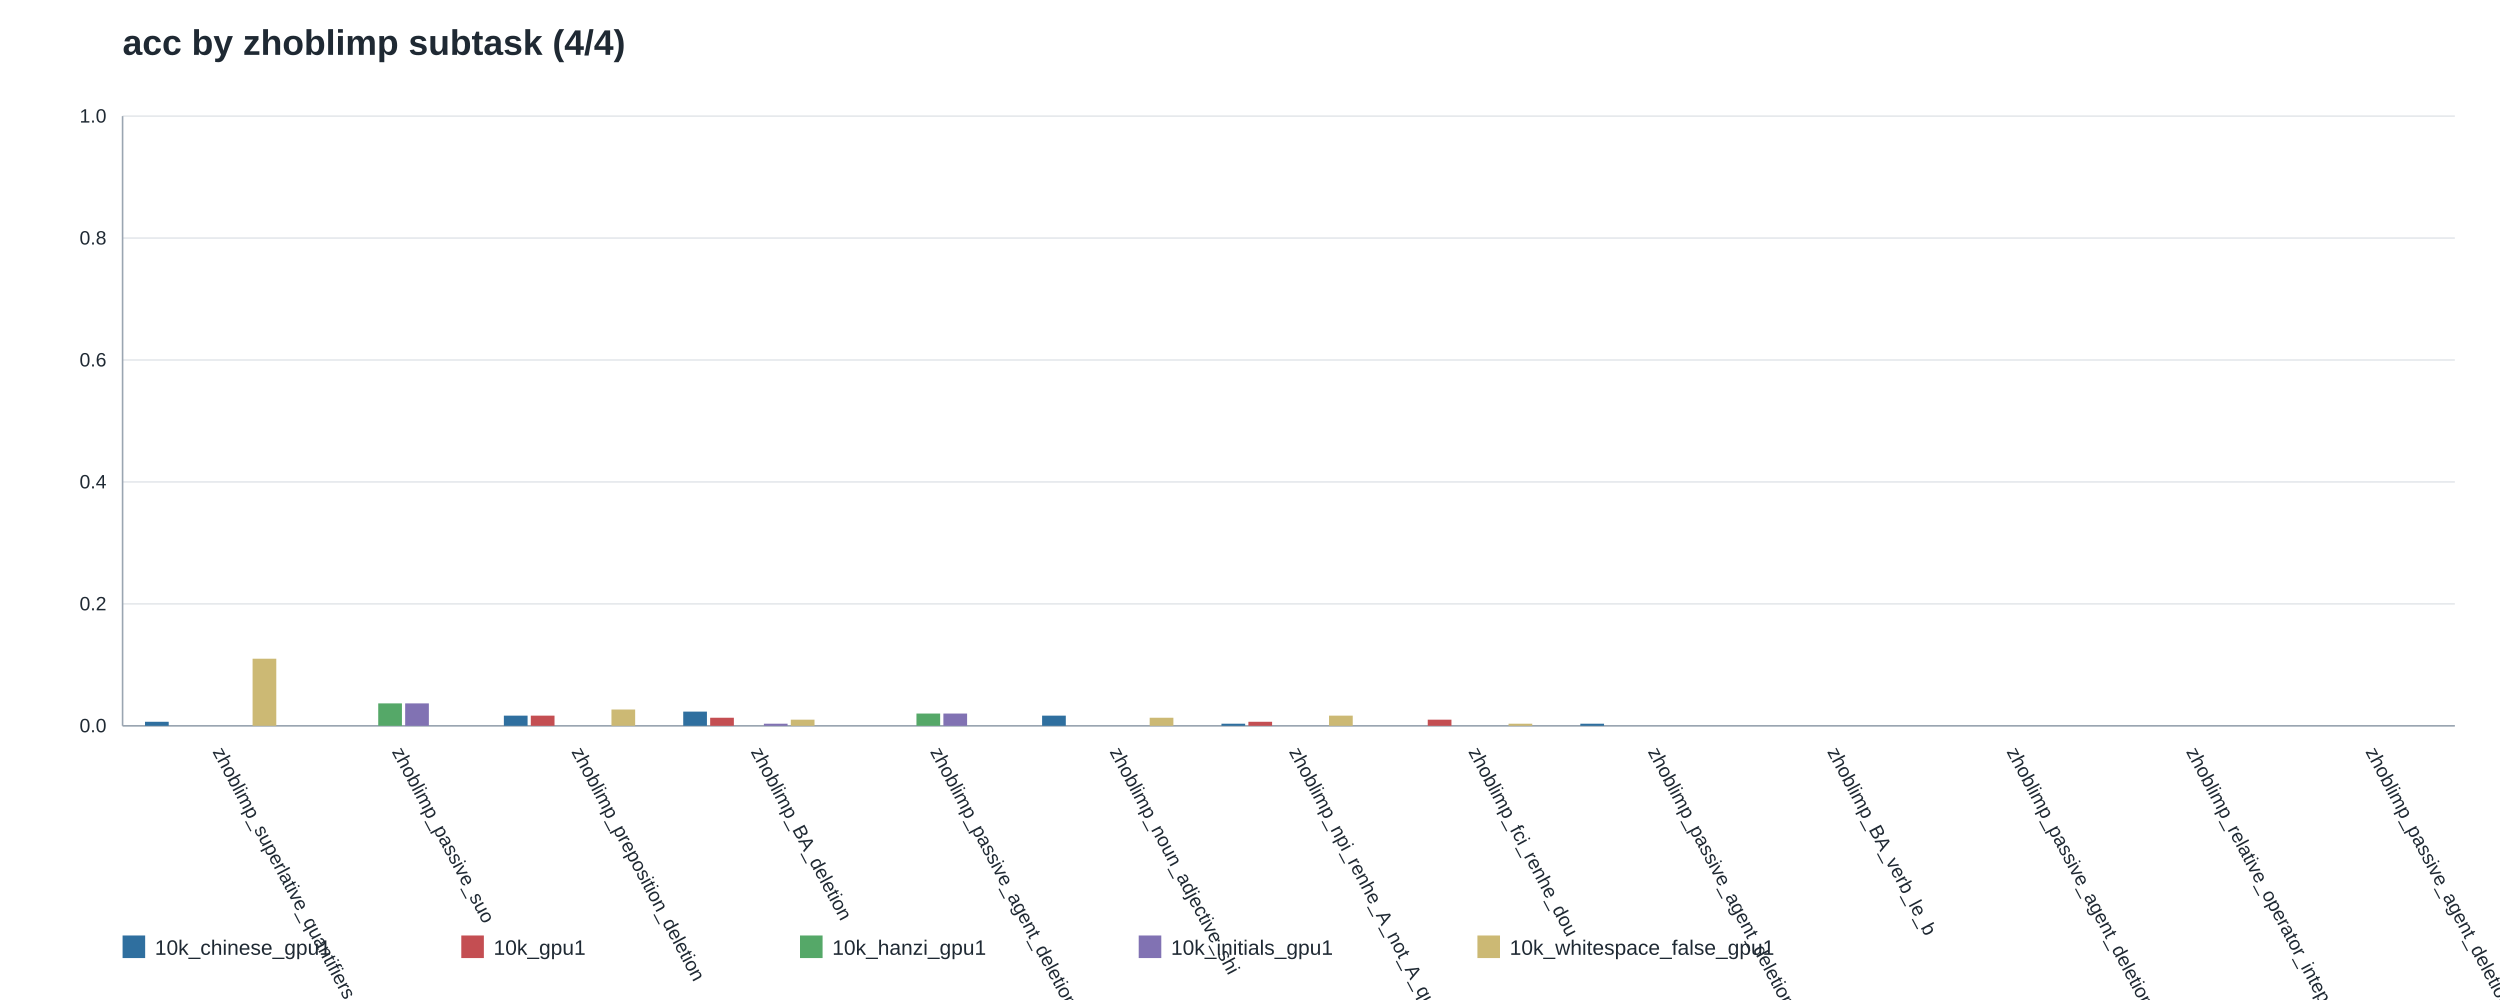
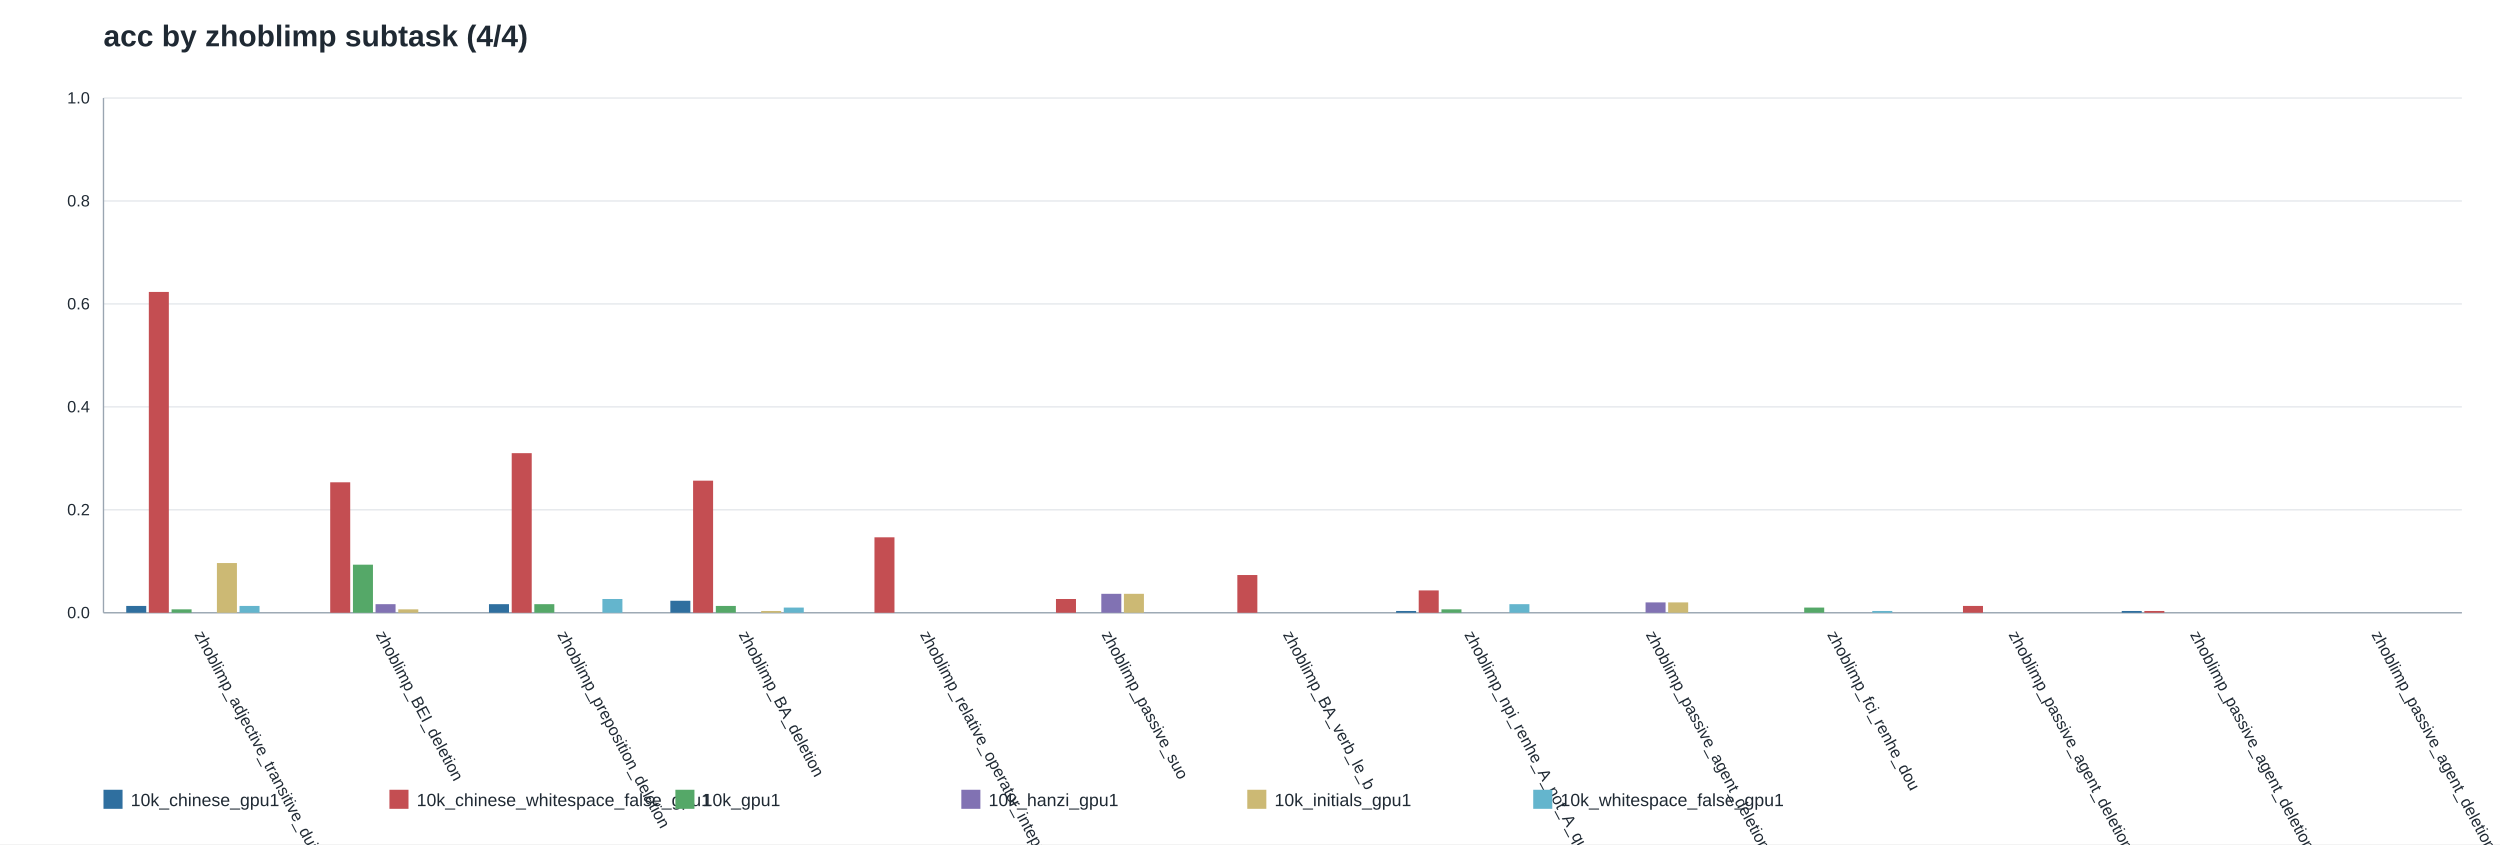
- <svg xmlns="http://www.w3.org/2000/svg" width="1550" height="620" viewBox="0 0 1550 620">
+ <svg xmlns="http://www.w3.org/2000/svg" width="1836" height="620" viewBox="0 0 1836 620">
  <style>text{font-family:Arial,sans-serif;fill:#1f2933}.axis{stroke:#9aa5b1;stroke-width:1}.grid{stroke:#e4e7eb;stroke-width:1}.label{font-size:12px}.title{font-size:22px;font-weight:700}.legend{font-size:13px}</style>
-   <rect width="1550" height="620" fill="#ffffff" />
+   <rect width="1836" height="620" fill="#ffffff" />
  <text x="76" y="34" class="title">acc by zhoblimp subtask (4/4)</text>
-   <line x1="76" y1="450.0" x2="1522" y2="450.0" class="grid" />
+   <line x1="76" y1="450.0" x2="1808" y2="450.0" class="grid" />
  <text x="66" y="454.0" text-anchor="end" class="label">0.0</text>
-   <line x1="76" y1="374.4" x2="1522" y2="374.4" class="grid" />
+   <line x1="76" y1="374.4" x2="1808" y2="374.4" class="grid" />
  <text x="66" y="378.4" text-anchor="end" class="label">0.2</text>
-   <line x1="76" y1="298.8" x2="1522" y2="298.8" class="grid" />
+   <line x1="76" y1="298.8" x2="1808" y2="298.8" class="grid" />
  <text x="66" y="302.8" text-anchor="end" class="label">0.4</text>
-   <line x1="76" y1="223.2" x2="1522" y2="223.2" class="grid" />
+   <line x1="76" y1="223.2" x2="1808" y2="223.2" class="grid" />
  <text x="66" y="227.2" text-anchor="end" class="label">0.6</text>
-   <line x1="76" y1="147.6" x2="1522" y2="147.6" class="grid" />
+   <line x1="76" y1="147.6" x2="1808" y2="147.6" class="grid" />
  <text x="66" y="151.6" text-anchor="end" class="label">0.8</text>
-   <line x1="76" y1="72.0" x2="1522" y2="72.0" class="grid" />
+   <line x1="76" y1="72.0" x2="1808" y2="72.0" class="grid" />
  <text x="66" y="76.0" text-anchor="end" class="label">1.0</text>
  <line x1="76" y1="72" x2="76" y2="450" class="axis" />
-   <line x1="76" y1="450" x2="1522" y2="450" class="axis" />
-   <rect x="89.9" y="447.5" width="14.7" height="2.5" fill="#2f6f9f" />
-   <rect x="106.6" y="450.0" width="14.7" height="0.0" fill="#c44e52" />
-   <rect x="123.3" y="450.0" width="14.7" height="0.0" fill="#55a868" />
-   <rect x="140.0" y="450.0" width="14.7" height="0.0" fill="#8172b3" />
-   <rect x="156.6" y="408.4" width="14.7" height="41.6" fill="#ccb974" />
-   <text x="131.6" y="466" transform="rotate(62 131.6 466)" class="label">zhoblimp_superlative_quantifiers_2</text>
-   <rect x="201.1" y="450.0" width="14.7" height="0.0" fill="#2f6f9f" />
-   <rect x="217.8" y="450.0" width="14.7" height="0.0" fill="#c44e52" />
-   <rect x="234.5" y="436.1" width="14.7" height="13.9" fill="#55a868" />
-   <rect x="251.2" y="436.1" width="14.7" height="13.9" fill="#8172b3" />
-   <rect x="267.9" y="450.0" width="14.7" height="0.0" fill="#ccb974" />
-   <text x="242.8" y="466" transform="rotate(62 242.8 466)" class="label">zhoblimp_passive_suo</text>
-   <rect x="312.4" y="443.7" width="14.7" height="6.3" fill="#2f6f9f" />
-   <rect x="329.1" y="443.7" width="14.7" height="6.3" fill="#c44e52" />
-   <rect x="345.7" y="450.0" width="14.7" height="0.0" fill="#55a868" />
-   <rect x="362.4" y="450.0" width="14.7" height="0.0" fill="#8172b3" />
-   <rect x="379.1" y="439.9" width="14.7" height="10.1" fill="#ccb974" />
-   <text x="354.1" y="466" transform="rotate(62 354.1 466)" class="label">zhoblimp_preposition_deletion</text>
-   <rect x="423.6" y="441.2" width="14.7" height="8.8" fill="#2f6f9f" />
-   <rect x="440.3" y="445.0" width="14.7" height="5.0" fill="#c44e52" />
-   <rect x="457.0" y="450.0" width="14.7" height="0.0" fill="#55a868" />
-   <rect x="473.6" y="448.7" width="14.7" height="1.3" fill="#8172b3" />
-   <rect x="490.3" y="446.2" width="14.7" height="3.8" fill="#ccb974" />
-   <text x="465.3" y="466" transform="rotate(62 465.3 466)" class="label">zhoblimp_BA_deletion</text>
-   <rect x="534.8" y="450.0" width="14.7" height="0.0" fill="#2f6f9f" />
-   <rect x="551.5" y="450.0" width="14.7" height="0.0" fill="#c44e52" />
-   <rect x="568.2" y="442.4" width="14.7" height="7.6" fill="#55a868" />
-   <rect x="584.9" y="442.4" width="14.7" height="7.6" fill="#8172b3" />
-   <rect x="601.6" y="450.0" width="14.7" height="0.0" fill="#ccb974" />
-   <text x="576.5" y="466" transform="rotate(62 576.5 466)" class="label">zhoblimp_passive_agent_deletion_l...</text>
-   <rect x="646.1" y="443.7" width="14.7" height="6.3" fill="#2f6f9f" />
-   <rect x="662.7" y="450.0" width="14.7" height="0.0" fill="#c44e52" />
-   <rect x="679.4" y="450.0" width="14.7" height="0.0" fill="#55a868" />
-   <rect x="696.1" y="450.0" width="14.7" height="0.0" fill="#8172b3" />
-   <rect x="712.8" y="445.0" width="14.7" height="5.0" fill="#ccb974" />
-   <text x="687.8" y="466" transform="rotate(62 687.8 466)" class="label">zhoblimp_noun_adjective_shi</text>
-   <rect x="757.3" y="448.7" width="14.7" height="1.3" fill="#2f6f9f" />
-   <rect x="774.0" y="447.5" width="14.7" height="2.5" fill="#c44e52" />
-   <rect x="790.7" y="450.0" width="14.7" height="0.0" fill="#55a868" />
-   <rect x="807.3" y="450.0" width="14.7" height="0.0" fill="#8172b3" />
-   <rect x="824.0" y="443.7" width="14.7" height="6.3" fill="#ccb974" />
-   <text x="799.0" y="466" transform="rotate(62 799.0 466)" class="label">zhoblimp_npi_renhe_A_not_A_questi...</text>
-   <rect x="868.5" y="450.0" width="14.7" height="0.0" fill="#2f6f9f" />
-   <rect x="885.2" y="446.2" width="14.7" height="3.8" fill="#c44e52" />
-   <rect x="901.9" y="450.0" width="14.7" height="0.0" fill="#55a868" />
-   <rect x="918.6" y="450.0" width="14.7" height="0.0" fill="#8172b3" />
-   <rect x="935.3" y="448.7" width="14.7" height="1.3" fill="#ccb974" />
-   <text x="910.2" y="466" transform="rotate(62 910.2 466)" class="label">zhoblimp_fci_renhe_dou</text>
-   <rect x="979.8" y="448.7" width="14.7" height="1.3" fill="#2f6f9f" />
-   <rect x="996.4" y="450.0" width="14.7" height="0.0" fill="#c44e52" />
-   <rect x="1013.1" y="450.0" width="14.7" height="0.0" fill="#55a868" />
-   <rect x="1029.8" y="450.0" width="14.7" height="0.0" fill="#8172b3" />
-   <rect x="1046.5" y="450.0" width="14.7" height="0.0" fill="#ccb974" />
-   <text x="1021.5" y="466" transform="rotate(62 1021.5 466)" class="label">zhoblimp_passive_agent_deletion_s...</text>
-   <rect x="1091.0" y="450.0" width="14.7" height="0.0" fill="#2f6f9f" />
-   <rect x="1107.7" y="450.0" width="14.7" height="0.0" fill="#c44e52" />
-   <rect x="1124.3" y="450.0" width="14.7" height="0.0" fill="#55a868" />
-   <rect x="1141.0" y="450.0" width="14.7" height="0.0" fill="#8172b3" />
-   <rect x="1157.7" y="450.0" width="14.7" height="0.0" fill="#ccb974" />
-   <text x="1132.7" y="466" transform="rotate(62 1132.7 466)" class="label">zhoblimp_BA_verb_le_b</text>
-   <rect x="1202.2" y="450.0" width="14.7" height="0.0" fill="#2f6f9f" />
-   <rect x="1218.9" y="450.0" width="14.7" height="0.0" fill="#c44e52" />
-   <rect x="1235.6" y="450.0" width="14.7" height="0.0" fill="#55a868" />
-   <rect x="1252.3" y="450.0" width="14.7" height="0.0" fill="#8172b3" />
-   <rect x="1268.9" y="450.0" width="14.7" height="0.0" fill="#ccb974" />
-   <text x="1243.9" y="466" transform="rotate(62 1243.9 466)" class="label">zhoblimp_passive_agent_deletion_l...</text>
-   <rect x="1313.4" y="450.0" width="14.7" height="0.0" fill="#2f6f9f" />
-   <rect x="1330.1" y="450.0" width="14.7" height="0.0" fill="#c44e52" />
-   <rect x="1346.8" y="450.0" width="14.7" height="0.0" fill="#55a868" />
-   <rect x="1363.5" y="450.0" width="14.7" height="0.0" fill="#8172b3" />
-   <rect x="1380.2" y="450.0" width="14.7" height="0.0" fill="#ccb974" />
-   <text x="1355.2" y="466" transform="rotate(62 1355.2 466)" class="label">zhoblimp_relative_operator_intepr...</text>
-   <rect x="1424.7" y="450.0" width="14.7" height="0.0" fill="#2f6f9f" />
-   <rect x="1441.4" y="450.0" width="14.7" height="0.0" fill="#c44e52" />
-   <rect x="1458.0" y="450.0" width="14.7" height="0.0" fill="#55a868" />
-   <rect x="1474.7" y="450.0" width="14.7" height="0.0" fill="#8172b3" />
-   <rect x="1491.4" y="450.0" width="14.7" height="0.0" fill="#ccb974" />
-   <text x="1466.4" y="466" transform="rotate(62 1466.4 466)" class="label">zhoblimp_passive_agent_deletion_l...</text>
+   <line x1="76" y1="450" x2="1808" y2="450" class="axis" />
+   <rect x="92.7" y="445.0" width="14.7" height="5.0" fill="#2f6f9f" />
+   <rect x="109.3" y="214.4" width="14.7" height="235.6" fill="#c44e52" />
+   <rect x="126.0" y="447.5" width="14.7" height="2.5" fill="#55a868" />
+   <rect x="142.6" y="450.0" width="14.7" height="0.0" fill="#8172b3" />
+   <rect x="159.3" y="413.5" width="14.7" height="36.5" fill="#ccb974" />
+   <rect x="175.9" y="445.0" width="14.7" height="5.0" fill="#64b5cd" />
+   <text x="142.6" y="466" transform="rotate(62 142.6 466)" class="label">zhoblimp_adjective_transitive_dui</text>
+   <rect x="225.9" y="450.0" width="14.7" height="0.0" fill="#2f6f9f" />
+   <rect x="242.5" y="354.2" width="14.7" height="95.8" fill="#c44e52" />
+   <rect x="259.2" y="414.7" width="14.7" height="35.3" fill="#55a868" />
+   <rect x="275.8" y="443.7" width="14.7" height="6.3" fill="#8172b3" />
+   <rect x="292.5" y="447.5" width="14.7" height="2.5" fill="#ccb974" />
+   <rect x="309.2" y="450.0" width="14.7" height="0.0" fill="#64b5cd" />
+   <text x="275.8" y="466" transform="rotate(62 275.8 466)" class="label">zhoblimp_BEI_deletion</text>
+   <rect x="359.1" y="443.7" width="14.7" height="6.3" fill="#2f6f9f" />
+   <rect x="375.8" y="332.8" width="14.7" height="117.2" fill="#c44e52" />
+   <rect x="392.4" y="443.7" width="14.7" height="6.3" fill="#55a868" />
+   <rect x="409.1" y="450.0" width="14.7" height="0.0" fill="#8172b3" />
+   <rect x="425.7" y="450.0" width="14.7" height="0.0" fill="#ccb974" />
+   <rect x="442.4" y="439.9" width="14.7" height="10.1" fill="#64b5cd" />
+   <text x="409.1" y="466" transform="rotate(62 409.1 466)" class="label">zhoblimp_preposition_deletion</text>
+   <rect x="492.3" y="441.2" width="14.7" height="8.8" fill="#2f6f9f" />
+   <rect x="509.0" y="353.0" width="14.7" height="97.0" fill="#c44e52" />
+   <rect x="525.7" y="445.0" width="14.7" height="5.0" fill="#55a868" />
+   <rect x="542.3" y="450.0" width="14.7" height="0.0" fill="#8172b3" />
+   <rect x="559.0" y="448.7" width="14.7" height="1.3" fill="#ccb974" />
+   <rect x="575.6" y="446.2" width="14.7" height="3.8" fill="#64b5cd" />
+   <text x="542.3" y="466" transform="rotate(62 542.3 466)" class="label">zhoblimp_BA_deletion</text>
+   <rect x="625.6" y="450.0" width="14.7" height="0.0" fill="#2f6f9f" />
+   <rect x="642.2" y="394.6" width="14.7" height="55.4" fill="#c44e52" />
+   <rect x="658.9" y="450.0" width="14.7" height="0.0" fill="#55a868" />
+   <rect x="675.5" y="450.0" width="14.7" height="0.0" fill="#8172b3" />
+   <rect x="692.2" y="450.0" width="14.7" height="0.0" fill="#ccb974" />
+   <rect x="708.8" y="450.0" width="14.7" height="0.0" fill="#64b5cd" />
+   <text x="675.5" y="466" transform="rotate(62 675.5 466)" class="label">zhoblimp_relative_operator_intepr...</text>
+   <rect x="758.8" y="450.0" width="14.7" height="0.0" fill="#2f6f9f" />
+   <rect x="775.5" y="439.9" width="14.7" height="10.1" fill="#c44e52" />
+   <rect x="792.1" y="450.0" width="14.7" height="0.0" fill="#55a868" />
+   <rect x="808.8" y="436.1" width="14.7" height="13.9" fill="#8172b3" />
+   <rect x="825.4" y="436.1" width="14.7" height="13.9" fill="#ccb974" />
+   <rect x="842.1" y="450.0" width="14.7" height="0.0" fill="#64b5cd" />
+   <text x="808.8" y="466" transform="rotate(62 808.8 466)" class="label">zhoblimp_passive_suo</text>
+   <rect x="892.0" y="450.0" width="14.7" height="0.0" fill="#2f6f9f" />
+   <rect x="908.7" y="422.3" width="14.7" height="27.7" fill="#c44e52" />
+   <rect x="925.3" y="450.0" width="14.7" height="0.0" fill="#55a868" />
+   <rect x="942.0" y="450.0" width="14.7" height="0.0" fill="#8172b3" />
+   <rect x="958.7" y="450.0" width="14.7" height="0.0" fill="#ccb974" />
+   <rect x="975.3" y="450.0" width="14.7" height="0.0" fill="#64b5cd" />
+   <text x="942.0" y="466" transform="rotate(62 942.0 466)" class="label">zhoblimp_BA_verb_le_b</text>
+   <rect x="1025.3" y="448.7" width="14.7" height="1.3" fill="#2f6f9f" />
+   <rect x="1041.9" y="433.6" width="14.7" height="16.4" fill="#c44e52" />
+   <rect x="1058.6" y="447.5" width="14.7" height="2.5" fill="#55a868" />
+   <rect x="1075.2" y="450.0" width="14.7" height="0.0" fill="#8172b3" />
+   <rect x="1091.9" y="450.0" width="14.7" height="0.0" fill="#ccb974" />
+   <rect x="1108.5" y="443.7" width="14.7" height="6.3" fill="#64b5cd" />
+   <text x="1075.2" y="466" transform="rotate(62 1075.2 466)" class="label">zhoblimp_npi_renhe_A_not_A_questi...</text>
+   <rect x="1158.5" y="450.0" width="14.7" height="0.0" fill="#2f6f9f" />
+   <rect x="1175.2" y="450.0" width="14.7" height="0.0" fill="#c44e52" />
+   <rect x="1191.8" y="450.0" width="14.7" height="0.0" fill="#55a868" />
+   <rect x="1208.5" y="442.4" width="14.7" height="7.6" fill="#8172b3" />
+   <rect x="1225.1" y="442.4" width="14.7" height="7.6" fill="#ccb974" />
+   <rect x="1241.8" y="450.0" width="14.7" height="0.0" fill="#64b5cd" />
+   <text x="1208.5" y="466" transform="rotate(62 1208.5 466)" class="label">zhoblimp_passive_agent_deletion_l...</text>
+   <rect x="1291.7" y="450.0" width="14.7" height="0.0" fill="#2f6f9f" />
+   <rect x="1308.4" y="450.0" width="14.7" height="0.0" fill="#c44e52" />
+   <rect x="1325.0" y="446.2" width="14.7" height="3.8" fill="#55a868" />
+   <rect x="1341.7" y="450.0" width="14.7" height="0.0" fill="#8172b3" />
+   <rect x="1358.3" y="450.0" width="14.7" height="0.0" fill="#ccb974" />
+   <rect x="1375.0" y="448.7" width="14.7" height="1.3" fill="#64b5cd" />
+   <text x="1341.7" y="466" transform="rotate(62 1341.7 466)" class="label">zhoblimp_fci_renhe_dou</text>
+   <rect x="1425.0" y="450.0" width="14.7" height="0.0" fill="#2f6f9f" />
+   <rect x="1441.6" y="445.0" width="14.7" height="5.0" fill="#c44e52" />
+   <rect x="1458.3" y="450.0" width="14.7" height="0.0" fill="#55a868" />
+   <rect x="1474.9" y="450.0" width="14.7" height="0.0" fill="#8172b3" />
+   <rect x="1491.6" y="450.0" width="14.7" height="0.0" fill="#ccb974" />
+   <rect x="1508.2" y="450.0" width="14.7" height="0.0" fill="#64b5cd" />
+   <text x="1474.9" y="466" transform="rotate(62 1474.9 466)" class="label">zhoblimp_passive_agent_deletion_l...</text>
+   <rect x="1558.2" y="448.7" width="14.7" height="1.3" fill="#2f6f9f" />
+   <rect x="1574.8" y="448.7" width="14.7" height="1.3" fill="#c44e52" />
+   <rect x="1591.5" y="450.0" width="14.7" height="0.0" fill="#55a868" />
+   <rect x="1608.2" y="450.0" width="14.7" height="0.0" fill="#8172b3" />
+   <rect x="1624.8" y="450.0" width="14.7" height="0.0" fill="#ccb974" />
+   <rect x="1641.5" y="450.0" width="14.7" height="0.0" fill="#64b5cd" />
+   <text x="1608.2" y="466" transform="rotate(62 1608.2 466)" class="label">zhoblimp_passive_agent_deletion_s...</text>
+   <rect x="1691.4" y="450.0" width="14.7" height="0.0" fill="#2f6f9f" />
+   <rect x="1708.1" y="450.0" width="14.7" height="0.0" fill="#c44e52" />
+   <rect x="1724.7" y="450.0" width="14.7" height="0.0" fill="#55a868" />
+   <rect x="1741.4" y="450.0" width="14.7" height="0.0" fill="#8172b3" />
+   <rect x="1758.0" y="450.0" width="14.7" height="0.0" fill="#ccb974" />
+   <rect x="1774.7" y="450.0" width="14.7" height="0.0" fill="#64b5cd" />
+   <text x="1741.4" y="466" transform="rotate(62 1741.4 466)" class="label">zhoblimp_passive_agent_deletion_l...</text>
  <rect x="76" y="580" width="14" height="14" fill="#2f6f9f" />
  <text x="96" y="592" class="legend">10k_chinese_gpu1</text>
  <rect x="286" y="580" width="14" height="14" fill="#c44e52" />
-   <text x="306" y="592" class="legend">10k_gpu1</text>
+   <text x="306" y="592" class="legend">10k_chinese_whitespace_false_gpu1</text>
  <rect x="496" y="580" width="14" height="14" fill="#55a868" />
-   <text x="516" y="592" class="legend">10k_hanzi_gpu1</text>
+   <text x="516" y="592" class="legend">10k_gpu1</text>
  <rect x="706" y="580" width="14" height="14" fill="#8172b3" />
-   <text x="726" y="592" class="legend">10k_initials_gpu1</text>
+   <text x="726" y="592" class="legend">10k_hanzi_gpu1</text>
  <rect x="916" y="580" width="14" height="14" fill="#ccb974" />
-   <text x="936" y="592" class="legend">10k_whitespace_false_gpu1</text>
+   <text x="936" y="592" class="legend">10k_initials_gpu1</text>
+   <rect x="1126" y="580" width="14" height="14" fill="#64b5cd" />
+   <text x="1146" y="592" class="legend">10k_whitespace_false_gpu1</text>
</svg>
